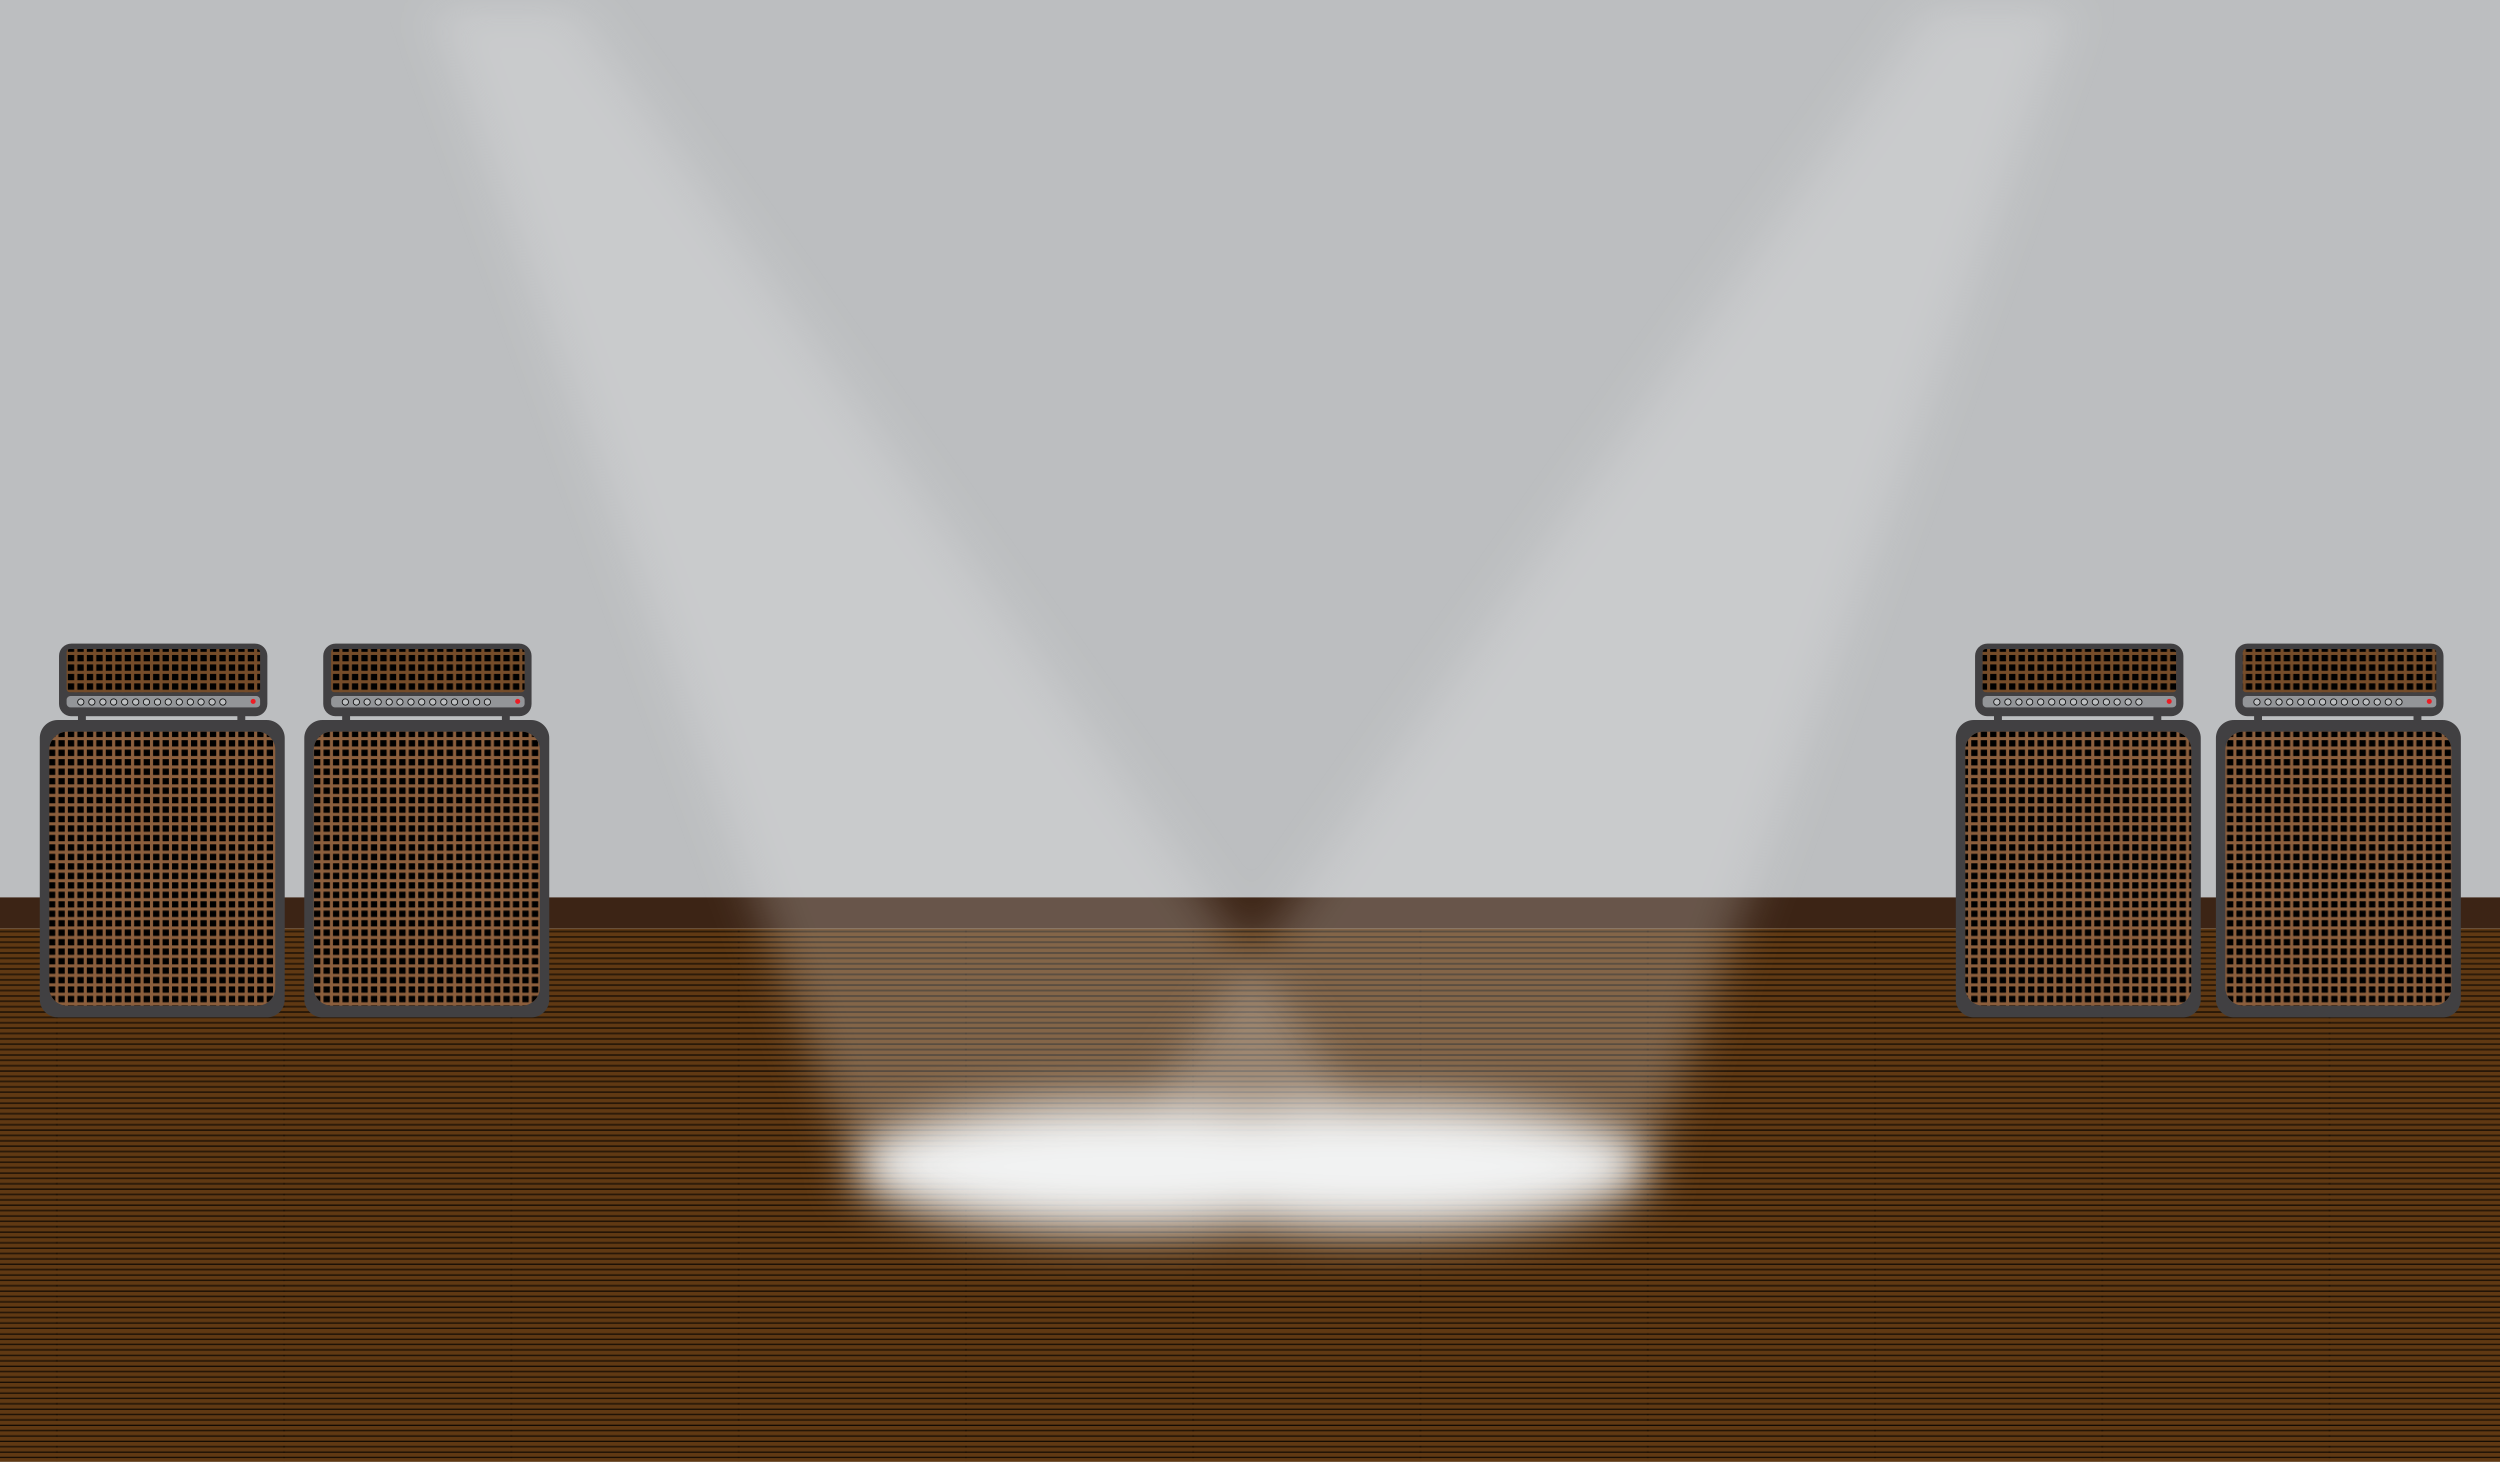
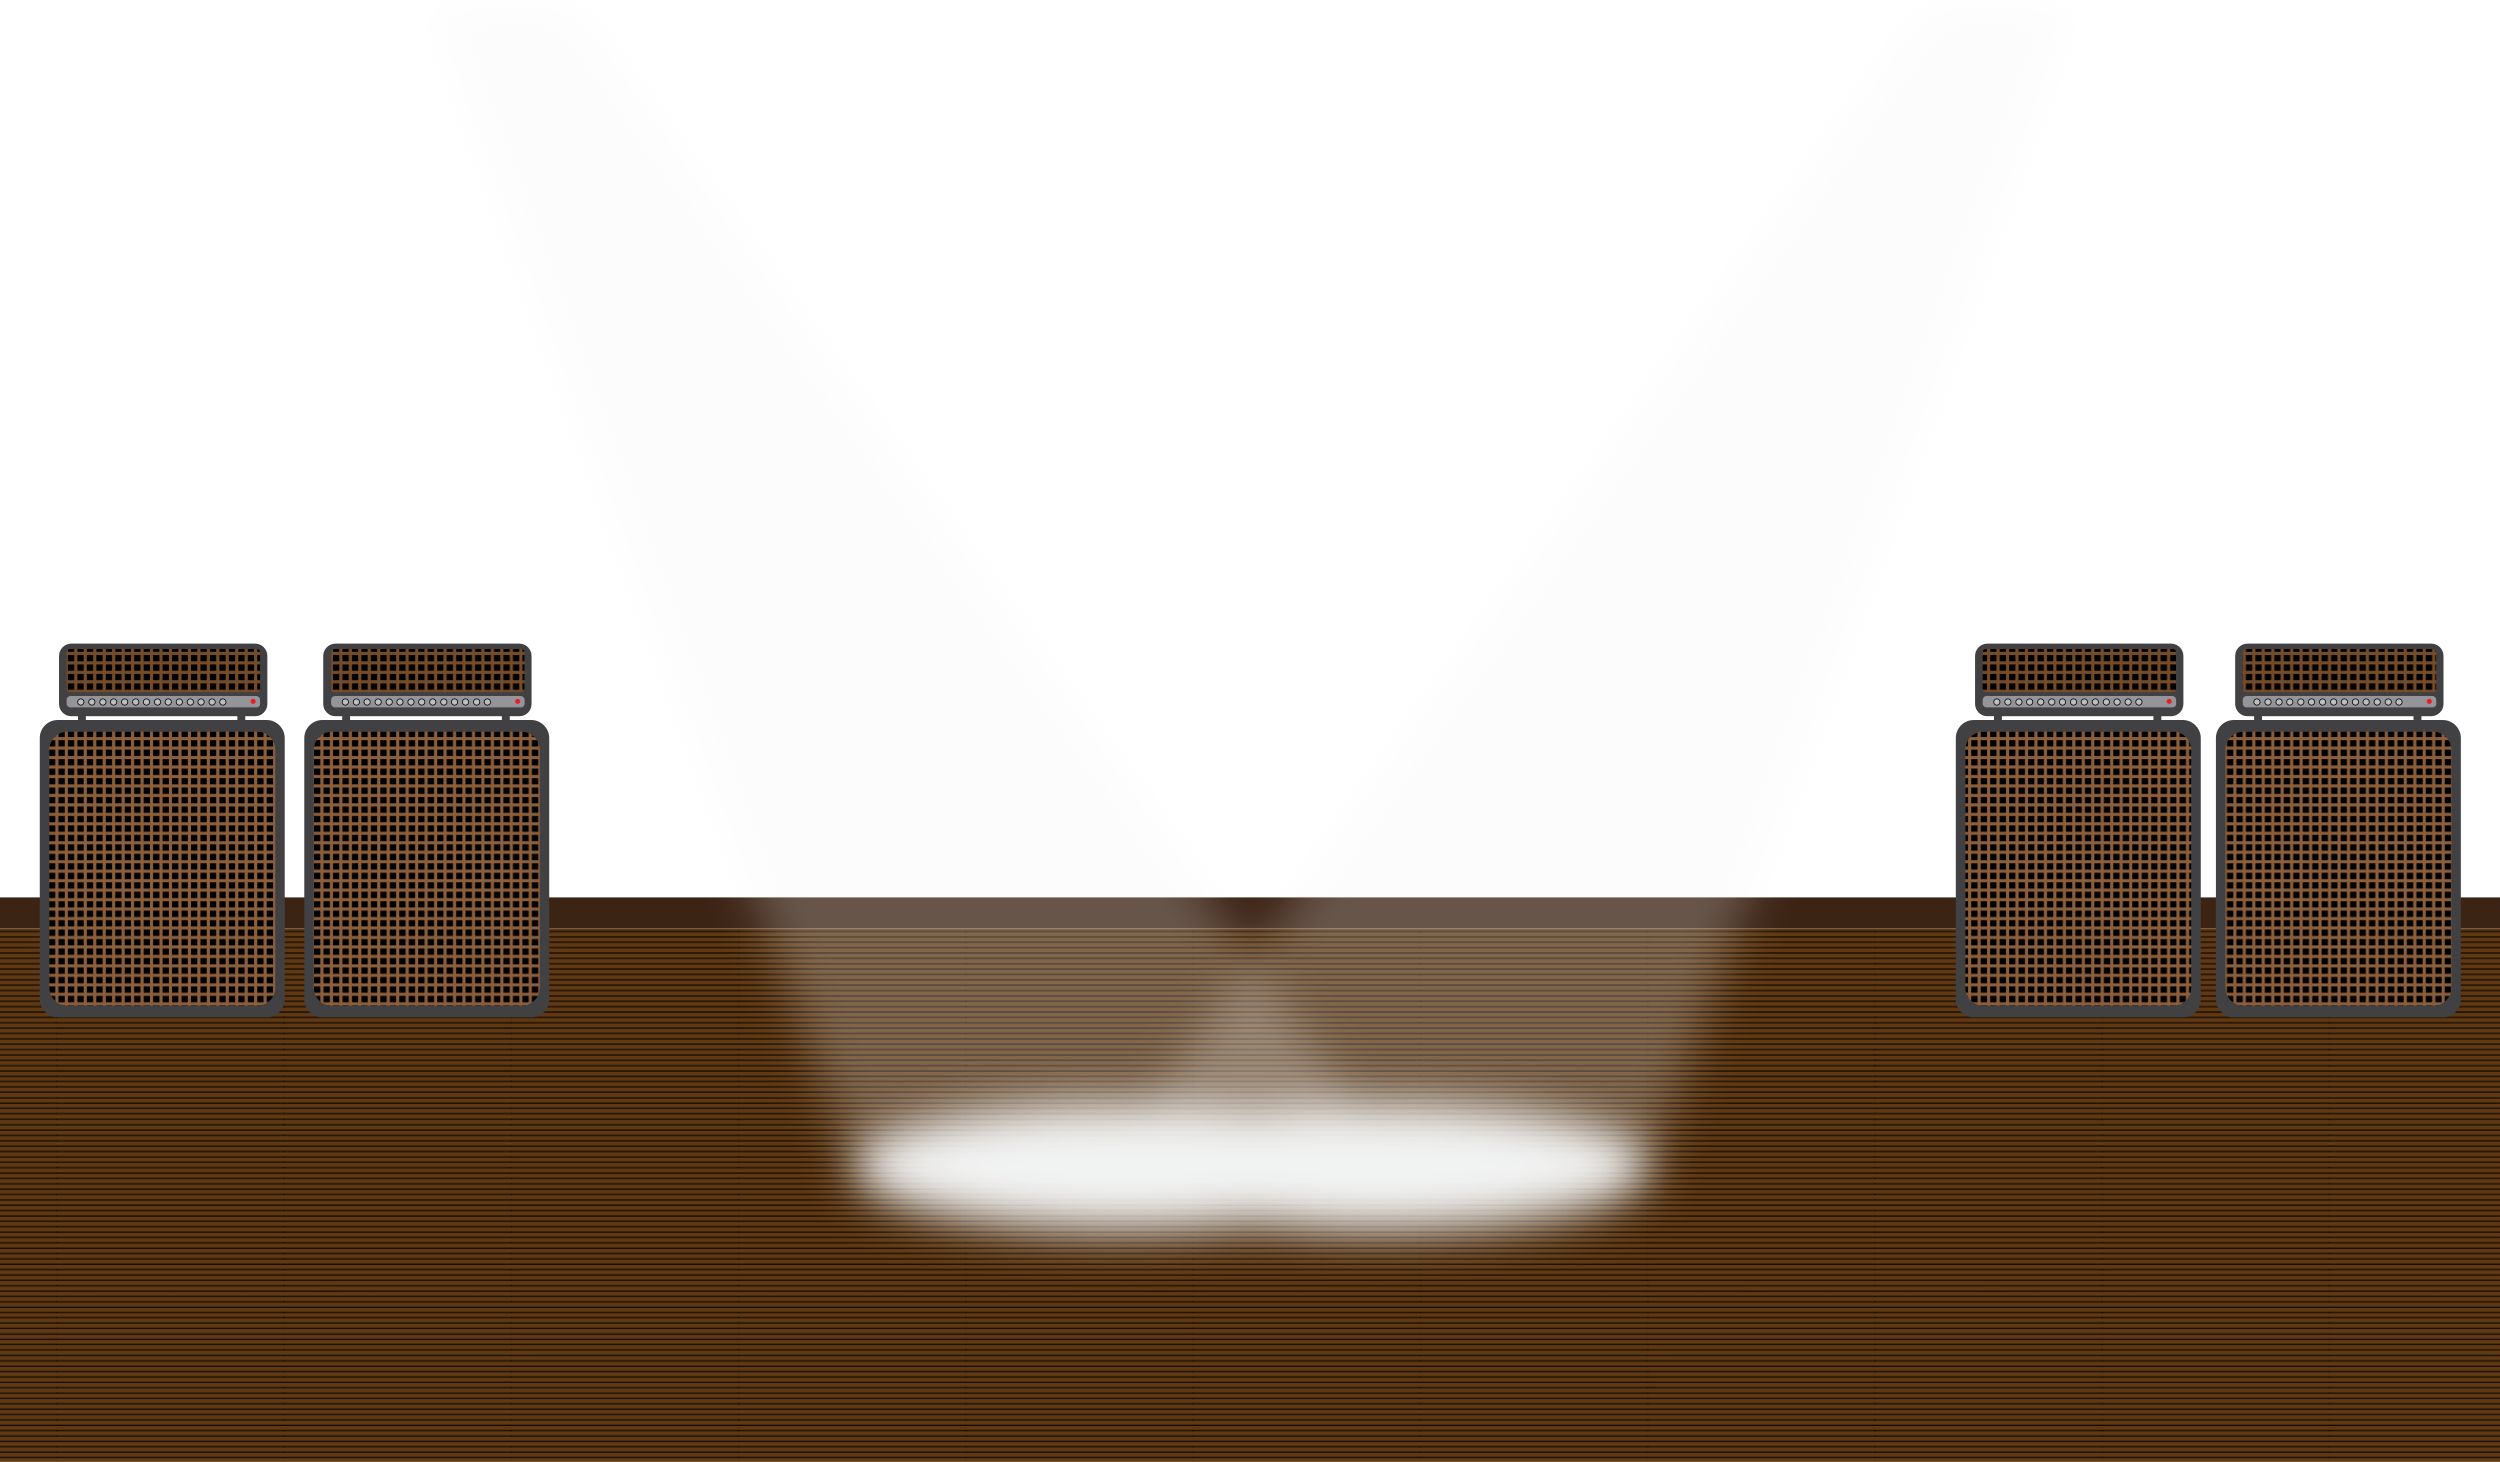
<svg xmlns="http://www.w3.org/2000/svg" version="1.1" x="0px" y="0px" viewBox="0 0 792 463.1" enable-background="new 0 0 792 463.1" xml:space="preserve">
  <filter id="AI_GaussianBlur_7">
    <feGaussianBlur stdDeviation="7" />
  </filter>
  <pattern x="90" y="-90" width="72" height="72" patternUnits="userSpaceOnUse" id="USGS_7_Vineyard" viewBox="71.5 -72 72 72" overflow="visible">
    <g>
      <polygon fill="none" points="71.5,-72 143.5,-72 143.5,0 71.5,0   " />
      <g>
        <line fill="none" stroke="#000000" stroke-width="2" stroke-dasharray="2,1" x1="72" y1="-1.5" x2="144" y2="-1.5" />
        <line fill="none" stroke="#000000" stroke-width="2" stroke-dasharray="2,1" x1="72" y1="-4.5" x2="144" y2="-4.5" />
        <line fill="none" stroke="#000000" stroke-width="2" stroke-dasharray="2,1" x1="72" y1="-7.5" x2="144" y2="-7.5" />
        <line fill="none" stroke="#000000" stroke-width="2" stroke-dasharray="2,1" x1="72" y1="-10.5" x2="144" y2="-10.5" />
        <line fill="none" stroke="#000000" stroke-width="2" stroke-dasharray="2,1" x1="72" y1="-13.5" x2="144" y2="-13.5" />
        <line fill="none" stroke="#000000" stroke-width="2" stroke-dasharray="2,1" x1="72" y1="-16.5" x2="144" y2="-16.5" />
        <line fill="none" stroke="#000000" stroke-width="2" stroke-dasharray="2,1" x1="72" y1="-19.5" x2="144" y2="-19.5" />
        <line fill="none" stroke="#000000" stroke-width="2" stroke-dasharray="2,1" x1="72" y1="-22.5" x2="144" y2="-22.5" />
        <line fill="none" stroke="#000000" stroke-width="2" stroke-dasharray="2,1" x1="72" y1="-25.5" x2="144" y2="-25.5" />
        <line fill="none" stroke="#000000" stroke-width="2" stroke-dasharray="2,1" x1="72" y1="-28.5" x2="144" y2="-28.5" />
        <line fill="none" stroke="#000000" stroke-width="2" stroke-dasharray="2,1" x1="72" y1="-31.5" x2="144" y2="-31.5" />
        <line fill="none" stroke="#000000" stroke-width="2" stroke-dasharray="2,1" x1="72" y1="-34.5" x2="144" y2="-34.5" />
        <line fill="none" stroke="#000000" stroke-width="2" stroke-dasharray="2,1" x1="72" y1="-37.5" x2="144" y2="-37.5" />
        <line fill="none" stroke="#000000" stroke-width="2" stroke-dasharray="2,1" x1="72" y1="-40.5" x2="144" y2="-40.5" />
        <line fill="none" stroke="#000000" stroke-width="2" stroke-dasharray="2,1" x1="72" y1="-43.5" x2="144" y2="-43.5" />
        <line fill="none" stroke="#000000" stroke-width="2" stroke-dasharray="2,1" x1="72" y1="-46.5" x2="144" y2="-46.5" />
        <line fill="none" stroke="#000000" stroke-width="2" stroke-dasharray="2,1" x1="72" y1="-49.5" x2="144" y2="-49.5" />
        <line fill="none" stroke="#000000" stroke-width="2" stroke-dasharray="2,1" x1="72" y1="-52.5" x2="144" y2="-52.5" />
        <line fill="none" stroke="#000000" stroke-width="2" stroke-dasharray="2,1" x1="72" y1="-55.5" x2="144" y2="-55.5" />
        <line fill="none" stroke="#000000" stroke-width="2" stroke-dasharray="2,1" x1="72" y1="-58.5" x2="144" y2="-58.5" />
        <line fill="none" stroke="#000000" stroke-width="2" stroke-dasharray="2,1" x1="72" y1="-61.5" x2="144" y2="-61.5" />
        <line fill="none" stroke="#000000" stroke-width="2" stroke-dasharray="2,1" x1="72" y1="-64.5" x2="144" y2="-64.5" />
        <line fill="none" stroke="#000000" stroke-width="2" stroke-dasharray="2,1" x1="72" y1="-67.5" x2="144" y2="-67.5" />
        <line fill="none" stroke="#000000" stroke-width="2" stroke-dasharray="2,1" x1="72" y1="-70.5" x2="144" y2="-70.5" />
      </g>
      <g>
        <line fill="none" stroke="#000000" stroke-width="2" stroke-dasharray="2,1" x1="0" y1="-1.5" x2="72" y2="-1.5" />
        <line fill="none" stroke="#000000" stroke-width="2" stroke-dasharray="2,1" x1="0" y1="-4.5" x2="72" y2="-4.5" />
        <line fill="none" stroke="#000000" stroke-width="2" stroke-dasharray="2,1" x1="0" y1="-7.5" x2="72" y2="-7.5" />
        <line fill="none" stroke="#000000" stroke-width="2" stroke-dasharray="2,1" x1="0" y1="-10.5" x2="72" y2="-10.5" />
        <line fill="none" stroke="#000000" stroke-width="2" stroke-dasharray="2,1" x1="0" y1="-13.5" x2="72" y2="-13.5" />
        <line fill="none" stroke="#000000" stroke-width="2" stroke-dasharray="2,1" x1="0" y1="-16.5" x2="72" y2="-16.5" />
        <line fill="none" stroke="#000000" stroke-width="2" stroke-dasharray="2,1" x1="0" y1="-19.5" x2="72" y2="-19.5" />
        <line fill="none" stroke="#000000" stroke-width="2" stroke-dasharray="2,1" x1="0" y1="-22.5" x2="72" y2="-22.5" />
        <line fill="none" stroke="#000000" stroke-width="2" stroke-dasharray="2,1" x1="0" y1="-25.5" x2="72" y2="-25.5" />
        <line fill="none" stroke="#000000" stroke-width="2" stroke-dasharray="2,1" x1="0" y1="-28.5" x2="72" y2="-28.5" />
        <line fill="none" stroke="#000000" stroke-width="2" stroke-dasharray="2,1" x1="0" y1="-31.5" x2="72" y2="-31.5" />
        <line fill="none" stroke="#000000" stroke-width="2" stroke-dasharray="2,1" x1="0" y1="-34.5" x2="72" y2="-34.5" />
        <line fill="none" stroke="#000000" stroke-width="2" stroke-dasharray="2,1" x1="0" y1="-37.5" x2="72" y2="-37.5" />
        <line fill="none" stroke="#000000" stroke-width="2" stroke-dasharray="2,1" x1="0" y1="-40.5" x2="72" y2="-40.5" />
        <line fill="none" stroke="#000000" stroke-width="2" stroke-dasharray="2,1" x1="0" y1="-43.5" x2="72" y2="-43.5" />
        <line fill="none" stroke="#000000" stroke-width="2" stroke-dasharray="2,1" x1="0" y1="-46.5" x2="72" y2="-46.5" />
        <line fill="none" stroke="#000000" stroke-width="2" stroke-dasharray="2,1" x1="0" y1="-49.5" x2="72" y2="-49.5" />
        <line fill="none" stroke="#000000" stroke-width="2" stroke-dasharray="2,1" x1="0" y1="-52.5" x2="72" y2="-52.5" />
        <line fill="none" stroke="#000000" stroke-width="2" stroke-dasharray="2,1" x1="0" y1="-55.5" x2="72" y2="-55.5" />
        <line fill="none" stroke="#000000" stroke-width="2" stroke-dasharray="2,1" x1="0" y1="-58.5" x2="72" y2="-58.5" />
        <line fill="none" stroke="#000000" stroke-width="2" stroke-dasharray="2,1" x1="0" y1="-61.5" x2="72" y2="-61.5" />
        <line fill="none" stroke="#000000" stroke-width="2" stroke-dasharray="2,1" x1="0" y1="-64.5" x2="72" y2="-64.5" />
        <line fill="none" stroke="#000000" stroke-width="2" stroke-dasharray="2,1" x1="0" y1="-67.5" x2="72" y2="-67.5" />
        <line fill="none" stroke="#000000" stroke-width="2" stroke-dasharray="2,1" x1="0" y1="-70.5" x2="72" y2="-70.5" />
      </g>
    </g>
  </pattern>
  <pattern x="90" y="-90" width="72" height="74.8" patternUnits="userSpaceOnUse" id="USGS_8_Sewage_Disposal" viewBox="72.2 -74.8 72 74.8" overflow="visible">
    <g>
      <polygon fill="none" points="72.2,-74.8 144.2,-74.8 144.2,0 72.2,0   " />
      <g>
        <line fill="none" stroke="#000000" stroke-width="0.3" stroke-linecap="square" x1="144.2" y1="-0.8" x2="216.2" y2="-0.8" />
        <line fill="none" stroke="#000000" stroke-width="0.3" stroke-linecap="square" x1="144.2" y1="-2.5" x2="216.2" y2="-2.5" />
        <line fill="none" stroke="#000000" stroke-width="0.3" stroke-linecap="square" x1="144.2" y1="-4.2" x2="216.2" y2="-4.2" />
        <line fill="none" stroke="#000000" stroke-width="0.3" stroke-linecap="square" x1="144.2" y1="-6" x2="216.2" y2="-6" />
        <line fill="none" stroke="#000000" stroke-width="0.3" stroke-linecap="square" x1="144.2" y1="-7.7" x2="216.2" y2="-7.7" />
        <line fill="none" stroke="#000000" stroke-width="0.3" stroke-linecap="square" x1="144.2" y1="-9.3" x2="216.2" y2="-9.3" />
        <line fill="none" stroke="#000000" stroke-width="0.3" stroke-linecap="square" x1="144.2" y1="-11" x2="216.2" y2="-11" />
        <line fill="none" stroke="#000000" stroke-width="0.3" stroke-linecap="square" x1="144.2" y1="-12.8" x2="216.2" y2="-12.8" />
        <line fill="none" stroke="#000000" stroke-width="0.3" stroke-linecap="square" x1="144.2" y1="-14.5" x2="216.2" y2="-14.5" />
        <line fill="none" stroke="#000000" stroke-width="0.3" stroke-linecap="square" x1="144.2" y1="-16.2" x2="216.2" y2="-16.2" />
        <line fill="none" stroke="#000000" stroke-width="0.3" stroke-linecap="square" x1="144.2" y1="-17.8" x2="216.2" y2="-17.8" />
        <line fill="none" stroke="#000000" stroke-width="0.3" stroke-linecap="square" x1="144.2" y1="-19.5" x2="216.2" y2="-19.5" />
        <line fill="none" stroke="#000000" stroke-width="0.3" stroke-linecap="square" x1="144.2" y1="-21.2" x2="216.2" y2="-21.2" />
        <line fill="none" stroke="#000000" stroke-width="0.3" stroke-linecap="square" x1="144.2" y1="-22.9" x2="216.2" y2="-22.9" />
        <line fill="none" stroke="#000000" stroke-width="0.3" stroke-linecap="square" x1="144.2" y1="-24.6" x2="216.2" y2="-24.6" />
        <line fill="none" stroke="#000000" stroke-width="0.3" stroke-linecap="square" x1="144.2" y1="-26.3" x2="216.2" y2="-26.3" />
        <line fill="none" stroke="#000000" stroke-width="0.3" stroke-linecap="square" x1="144.2" y1="-28" x2="216.2" y2="-28" />
        <line fill="none" stroke="#000000" stroke-width="0.3" stroke-linecap="square" x1="144.2" y1="-29.7" x2="216.2" y2="-29.7" />
        <line fill="none" stroke="#000000" stroke-width="0.3" stroke-linecap="square" x1="144.2" y1="-31.4" x2="216.2" y2="-31.4" />
        <line fill="none" stroke="#000000" stroke-width="0.3" stroke-linecap="square" x1="144.2" y1="-33.1" x2="216.2" y2="-33.1" />
        <line fill="none" stroke="#000000" stroke-width="0.3" stroke-linecap="square" x1="144.2" y1="-34.8" x2="216.2" y2="-34.8" />
        <line fill="none" stroke="#000000" stroke-width="0.3" stroke-linecap="square" x1="144.2" y1="-36.5" x2="216.2" y2="-36.5" />
        <line fill="none" stroke="#000000" stroke-width="0.3" stroke-linecap="square" x1="144.2" y1="-38.2" x2="216.2" y2="-38.2" />
        <line fill="none" stroke="#000000" stroke-width="0.3" stroke-linecap="square" x1="144.2" y1="-39.9" x2="216.2" y2="-39.9" />
        <line fill="none" stroke="#000000" stroke-width="0.3" stroke-linecap="square" x1="144.2" y1="-41.6" x2="216.2" y2="-41.6" />
        <line fill="none" stroke="#000000" stroke-width="0.3" stroke-linecap="square" x1="144.2" y1="-43.3" x2="216.2" y2="-43.3" />
        <line fill="none" stroke="#000000" stroke-width="0.3" stroke-linecap="square" x1="144.2" y1="-45" x2="216.2" y2="-45" />
        <line fill="none" stroke="#000000" stroke-width="0.3" stroke-linecap="square" x1="144.2" y1="-46.7" x2="216.2" y2="-46.7" />
        <line fill="none" stroke="#000000" stroke-width="0.3" stroke-linecap="square" x1="144.2" y1="-48.4" x2="216.2" y2="-48.4" />
        <line fill="none" stroke="#000000" stroke-width="0.3" stroke-linecap="square" x1="144.2" y1="-50.1" x2="216.2" y2="-50.1" />
        <line fill="none" stroke="#000000" stroke-width="0.3" stroke-linecap="square" x1="144.2" y1="-51.8" x2="216.2" y2="-51.8" />
        <line fill="none" stroke="#000000" stroke-width="0.3" stroke-linecap="square" x1="144.2" y1="-53.5" x2="216.2" y2="-53.5" />
        <line fill="none" stroke="#000000" stroke-width="0.3" stroke-linecap="square" x1="144.2" y1="-55.2" x2="216.2" y2="-55.2" />
        <line fill="none" stroke="#000000" stroke-width="0.3" stroke-linecap="square" x1="144.2" y1="-56.9" x2="216.2" y2="-56.9" />
        <line fill="none" stroke="#000000" stroke-width="0.3" stroke-linecap="square" x1="144.2" y1="-58.6" x2="216.2" y2="-58.6" />
        <line fill="none" stroke="#000000" stroke-width="0.3" stroke-linecap="square" x1="144.2" y1="-60.3" x2="216.2" y2="-60.3" />
        <line fill="none" stroke="#000000" stroke-width="0.3" stroke-linecap="square" x1="144.2" y1="-62" x2="216.2" y2="-62" />
        <line fill="none" stroke="#000000" stroke-width="0.3" stroke-linecap="square" x1="144.2" y1="-63.7" x2="216.2" y2="-63.7" />
        <line fill="none" stroke="#000000" stroke-width="0.3" stroke-linecap="square" x1="144.2" y1="-65.4" x2="216.2" y2="-65.4" />
        <line fill="none" stroke="#000000" stroke-width="0.3" stroke-linecap="square" x1="144.2" y1="-67.1" x2="216.2" y2="-67.1" />
        <line fill="none" stroke="#000000" stroke-width="0.3" stroke-linecap="square" x1="144.2" y1="-68.8" x2="216.2" y2="-68.8" />
        <line fill="none" stroke="#000000" stroke-width="0.3" stroke-linecap="square" x1="144.2" y1="-70.5" x2="216.2" y2="-70.5" />
        <line fill="none" stroke="#000000" stroke-width="0.3" stroke-linecap="square" x1="144.2" y1="-72.2" x2="216.2" y2="-72.2" />
        <line fill="none" stroke="#000000" stroke-width="0.3" stroke-linecap="square" x1="144.2" y1="-73.9" x2="216.2" y2="-73.9" />
      </g>
      <g>
        <line fill="none" stroke="#000000" stroke-width="0.3" stroke-linecap="square" x1="72.2" y1="-0.8" x2="144.2" y2="-0.8" />
        <line fill="none" stroke="#000000" stroke-width="0.3" stroke-linecap="square" x1="72.2" y1="-2.5" x2="144.2" y2="-2.5" />
        <line fill="none" stroke="#000000" stroke-width="0.3" stroke-linecap="square" x1="72.2" y1="-4.2" x2="144.2" y2="-4.2" />
        <line fill="none" stroke="#000000" stroke-width="0.3" stroke-linecap="square" x1="72.2" y1="-6" x2="144.2" y2="-6" />
        <line fill="none" stroke="#000000" stroke-width="0.3" stroke-linecap="square" x1="72.2" y1="-7.7" x2="144.2" y2="-7.7" />
        <line fill="none" stroke="#000000" stroke-width="0.3" stroke-linecap="square" x1="72.2" y1="-9.3" x2="144.2" y2="-9.3" />
        <line fill="none" stroke="#000000" stroke-width="0.3" stroke-linecap="square" x1="72.2" y1="-11" x2="144.2" y2="-11" />
        <line fill="none" stroke="#000000" stroke-width="0.3" stroke-linecap="square" x1="72.2" y1="-12.8" x2="144.2" y2="-12.8" />
        <line fill="none" stroke="#000000" stroke-width="0.3" stroke-linecap="square" x1="72.2" y1="-14.5" x2="144.2" y2="-14.5" />
        <line fill="none" stroke="#000000" stroke-width="0.3" stroke-linecap="square" x1="72.2" y1="-16.2" x2="144.2" y2="-16.2" />
        <line fill="none" stroke="#000000" stroke-width="0.3" stroke-linecap="square" x1="72.2" y1="-17.8" x2="144.2" y2="-17.8" />
        <line fill="none" stroke="#000000" stroke-width="0.3" stroke-linecap="square" x1="72.2" y1="-19.5" x2="144.2" y2="-19.5" />
        <line fill="none" stroke="#000000" stroke-width="0.3" stroke-linecap="square" x1="72.2" y1="-21.2" x2="144.2" y2="-21.2" />
        <line fill="none" stroke="#000000" stroke-width="0.3" stroke-linecap="square" x1="72.2" y1="-22.9" x2="144.2" y2="-22.9" />
        <line fill="none" stroke="#000000" stroke-width="0.3" stroke-linecap="square" x1="72.2" y1="-24.6" x2="144.2" y2="-24.6" />
        <line fill="none" stroke="#000000" stroke-width="0.3" stroke-linecap="square" x1="72.2" y1="-26.3" x2="144.2" y2="-26.3" />
        <line fill="none" stroke="#000000" stroke-width="0.3" stroke-linecap="square" x1="72.2" y1="-28" x2="144.2" y2="-28" />
        <line fill="none" stroke="#000000" stroke-width="0.3" stroke-linecap="square" x1="72.2" y1="-29.7" x2="144.2" y2="-29.7" />
        <line fill="none" stroke="#000000" stroke-width="0.3" stroke-linecap="square" x1="72.2" y1="-31.4" x2="144.2" y2="-31.4" />
        <line fill="none" stroke="#000000" stroke-width="0.3" stroke-linecap="square" x1="72.2" y1="-33.1" x2="144.2" y2="-33.1" />
        <line fill="none" stroke="#000000" stroke-width="0.3" stroke-linecap="square" x1="72.2" y1="-34.8" x2="144.2" y2="-34.8" />
        <line fill="none" stroke="#000000" stroke-width="0.3" stroke-linecap="square" x1="72.2" y1="-36.5" x2="144.2" y2="-36.5" />
        <line fill="none" stroke="#000000" stroke-width="0.3" stroke-linecap="square" x1="72.2" y1="-38.2" x2="144.2" y2="-38.2" />
        <line fill="none" stroke="#000000" stroke-width="0.3" stroke-linecap="square" x1="72.2" y1="-39.9" x2="144.2" y2="-39.9" />
        <line fill="none" stroke="#000000" stroke-width="0.3" stroke-linecap="square" x1="72.2" y1="-41.6" x2="144.2" y2="-41.6" />
        <line fill="none" stroke="#000000" stroke-width="0.3" stroke-linecap="square" x1="72.2" y1="-43.3" x2="144.2" y2="-43.3" />
        <line fill="none" stroke="#000000" stroke-width="0.3" stroke-linecap="square" x1="72.2" y1="-45" x2="144.2" y2="-45" />
        <line fill="none" stroke="#000000" stroke-width="0.3" stroke-linecap="square" x1="72.2" y1="-46.7" x2="144.2" y2="-46.7" />
        <line fill="none" stroke="#000000" stroke-width="0.3" stroke-linecap="square" x1="72.2" y1="-48.4" x2="144.2" y2="-48.4" />
        <line fill="none" stroke="#000000" stroke-width="0.3" stroke-linecap="square" x1="72.2" y1="-50.1" x2="144.2" y2="-50.1" />
        <line fill="none" stroke="#000000" stroke-width="0.3" stroke-linecap="square" x1="72.2" y1="-51.8" x2="144.2" y2="-51.8" />
        <line fill="none" stroke="#000000" stroke-width="0.3" stroke-linecap="square" x1="72.2" y1="-53.5" x2="144.2" y2="-53.5" />
        <line fill="none" stroke="#000000" stroke-width="0.3" stroke-linecap="square" x1="72.2" y1="-55.2" x2="144.2" y2="-55.2" />
        <line fill="none" stroke="#000000" stroke-width="0.3" stroke-linecap="square" x1="72.2" y1="-56.9" x2="144.2" y2="-56.9" />
        <line fill="none" stroke="#000000" stroke-width="0.3" stroke-linecap="square" x1="72.2" y1="-58.6" x2="144.2" y2="-58.6" />
        <line fill="none" stroke="#000000" stroke-width="0.3" stroke-linecap="square" x1="72.2" y1="-60.3" x2="144.2" y2="-60.3" />
        <line fill="none" stroke="#000000" stroke-width="0.3" stroke-linecap="square" x1="72.2" y1="-62" x2="144.2" y2="-62" />
        <line fill="none" stroke="#000000" stroke-width="0.3" stroke-linecap="square" x1="72.2" y1="-63.7" x2="144.2" y2="-63.7" />
        <line fill="none" stroke="#000000" stroke-width="0.3" stroke-linecap="square" x1="72.2" y1="-65.4" x2="144.2" y2="-65.4" />
        <line fill="none" stroke="#000000" stroke-width="0.3" stroke-linecap="square" x1="72.2" y1="-67.1" x2="144.2" y2="-67.1" />
        <line fill="none" stroke="#000000" stroke-width="0.3" stroke-linecap="square" x1="72.2" y1="-68.8" x2="144.2" y2="-68.8" />
        <line fill="none" stroke="#000000" stroke-width="0.3" stroke-linecap="square" x1="72.2" y1="-70.5" x2="144.2" y2="-70.5" />
        <line fill="none" stroke="#000000" stroke-width="0.3" stroke-linecap="square" x1="72.2" y1="-72.2" x2="144.2" y2="-72.2" />
        <line fill="none" stroke="#000000" stroke-width="0.3" stroke-linecap="square" x1="72.2" y1="-73.9" x2="144.2" y2="-73.9" />
      </g>
      <g>
        <line fill="none" stroke="#000000" stroke-width="0.3" stroke-linecap="square" x1="0.2" y1="-0.8" x2="72.2" y2="-0.8" />
        <line fill="none" stroke="#000000" stroke-width="0.3" stroke-linecap="square" x1="0.2" y1="-2.5" x2="72.2" y2="-2.5" />
        <line fill="none" stroke="#000000" stroke-width="0.3" stroke-linecap="square" x1="0.2" y1="-4.2" x2="72.2" y2="-4.2" />
        <line fill="none" stroke="#000000" stroke-width="0.3" stroke-linecap="square" x1="0.2" y1="-6" x2="72.2" y2="-6" />
        <line fill="none" stroke="#000000" stroke-width="0.3" stroke-linecap="square" x1="0.2" y1="-7.7" x2="72.2" y2="-7.7" />
        <line fill="none" stroke="#000000" stroke-width="0.3" stroke-linecap="square" x1="0.2" y1="-9.3" x2="72.2" y2="-9.3" />
        <line fill="none" stroke="#000000" stroke-width="0.3" stroke-linecap="square" x1="0.2" y1="-11" x2="72.2" y2="-11" />
        <line fill="none" stroke="#000000" stroke-width="0.3" stroke-linecap="square" x1="0.2" y1="-12.8" x2="72.2" y2="-12.8" />
        <line fill="none" stroke="#000000" stroke-width="0.3" stroke-linecap="square" x1="0.2" y1="-14.5" x2="72.2" y2="-14.5" />
        <line fill="none" stroke="#000000" stroke-width="0.3" stroke-linecap="square" x1="0.2" y1="-16.2" x2="72.2" y2="-16.2" />
        <line fill="none" stroke="#000000" stroke-width="0.3" stroke-linecap="square" x1="0.2" y1="-17.8" x2="72.2" y2="-17.8" />
        <line fill="none" stroke="#000000" stroke-width="0.3" stroke-linecap="square" x1="0.2" y1="-19.5" x2="72.2" y2="-19.5" />
        <line fill="none" stroke="#000000" stroke-width="0.3" stroke-linecap="square" x1="0.2" y1="-21.2" x2="72.2" y2="-21.2" />
        <line fill="none" stroke="#000000" stroke-width="0.3" stroke-linecap="square" x1="0.2" y1="-22.9" x2="72.2" y2="-22.9" />
        <line fill="none" stroke="#000000" stroke-width="0.3" stroke-linecap="square" x1="0.2" y1="-24.6" x2="72.2" y2="-24.6" />
        <line fill="none" stroke="#000000" stroke-width="0.3" stroke-linecap="square" x1="0.2" y1="-26.3" x2="72.2" y2="-26.3" />
        <line fill="none" stroke="#000000" stroke-width="0.3" stroke-linecap="square" x1="0.2" y1="-28" x2="72.2" y2="-28" />
        <line fill="none" stroke="#000000" stroke-width="0.3" stroke-linecap="square" x1="0.2" y1="-29.7" x2="72.2" y2="-29.7" />
        <line fill="none" stroke="#000000" stroke-width="0.3" stroke-linecap="square" x1="0.2" y1="-31.4" x2="72.2" y2="-31.4" />
        <line fill="none" stroke="#000000" stroke-width="0.3" stroke-linecap="square" x1="0.2" y1="-33.1" x2="72.2" y2="-33.1" />
        <line fill="none" stroke="#000000" stroke-width="0.3" stroke-linecap="square" x1="0.2" y1="-34.8" x2="72.2" y2="-34.8" />
        <line fill="none" stroke="#000000" stroke-width="0.3" stroke-linecap="square" x1="0.2" y1="-36.5" x2="72.2" y2="-36.5" />
        <line fill="none" stroke="#000000" stroke-width="0.3" stroke-linecap="square" x1="0.2" y1="-38.2" x2="72.2" y2="-38.2" />
        <line fill="none" stroke="#000000" stroke-width="0.3" stroke-linecap="square" x1="0.2" y1="-39.9" x2="72.2" y2="-39.9" />
        <line fill="none" stroke="#000000" stroke-width="0.3" stroke-linecap="square" x1="0.2" y1="-41.6" x2="72.2" y2="-41.6" />
        <line fill="none" stroke="#000000" stroke-width="0.3" stroke-linecap="square" x1="0.2" y1="-43.3" x2="72.2" y2="-43.3" />
        <line fill="none" stroke="#000000" stroke-width="0.3" stroke-linecap="square" x1="0.2" y1="-45" x2="72.2" y2="-45" />
        <line fill="none" stroke="#000000" stroke-width="0.3" stroke-linecap="square" x1="0.2" y1="-46.7" x2="72.2" y2="-46.7" />
        <line fill="none" stroke="#000000" stroke-width="0.3" stroke-linecap="square" x1="0.2" y1="-48.4" x2="72.2" y2="-48.4" />
        <line fill="none" stroke="#000000" stroke-width="0.3" stroke-linecap="square" x1="0.2" y1="-50.1" x2="72.2" y2="-50.1" />
        <line fill="none" stroke="#000000" stroke-width="0.3" stroke-linecap="square" x1="0.2" y1="-51.8" x2="72.2" y2="-51.8" />
        <line fill="none" stroke="#000000" stroke-width="0.3" stroke-linecap="square" x1="0.2" y1="-53.5" x2="72.2" y2="-53.5" />
        <line fill="none" stroke="#000000" stroke-width="0.3" stroke-linecap="square" x1="0.2" y1="-55.2" x2="72.2" y2="-55.2" />
        <line fill="none" stroke="#000000" stroke-width="0.3" stroke-linecap="square" x1="0.2" y1="-56.9" x2="72.2" y2="-56.9" />
        <line fill="none" stroke="#000000" stroke-width="0.3" stroke-linecap="square" x1="0.2" y1="-58.6" x2="72.2" y2="-58.6" />
        <line fill="none" stroke="#000000" stroke-width="0.3" stroke-linecap="square" x1="0.2" y1="-60.3" x2="72.2" y2="-60.3" />
        <line fill="none" stroke="#000000" stroke-width="0.3" stroke-linecap="square" x1="0.2" y1="-62" x2="72.2" y2="-62" />
        <line fill="none" stroke="#000000" stroke-width="0.3" stroke-linecap="square" x1="0.2" y1="-63.7" x2="72.2" y2="-63.7" />
        <line fill="none" stroke="#000000" stroke-width="0.3" stroke-linecap="square" x1="0.2" y1="-65.4" x2="72.2" y2="-65.4" />
        <line fill="none" stroke="#000000" stroke-width="0.3" stroke-linecap="square" x1="0.2" y1="-67.1" x2="72.2" y2="-67.1" />
        <line fill="none" stroke="#000000" stroke-width="0.3" stroke-linecap="square" x1="0.2" y1="-68.8" x2="72.2" y2="-68.8" />
        <line fill="none" stroke="#000000" stroke-width="0.3" stroke-linecap="square" x1="0.2" y1="-70.5" x2="72.2" y2="-70.5" />
        <line fill="none" stroke="#000000" stroke-width="0.3" stroke-linecap="square" x1="0.2" y1="-72.2" x2="72.2" y2="-72.2" />
        <line fill="none" stroke="#000000" stroke-width="0.3" stroke-linecap="square" x1="0.2" y1="-73.9" x2="72.2" y2="-73.9" />
      </g>
    </g>
  </pattern>
-   <g id="background">
-     <rect y="-1" fill="#BCBEC0" width="792" height="463.1" />
+   <g id="background" display="none">
+     <rect y="-1" display="inline" fill="#BCBEC0" width="792" height="463.1" />
  </g>
  <g id="floor">
    <rect y="294.1" fill="#603913" width="792" height="169" />
    <rect y="294.1" fill="url(#USGS_8_Sewage_Disposal)" width="792" height="169" />
  </g>
  <g id="spacer">
    <rect y="284.3" fill="#3C2415" width="792" height="9.8" />
    <rect x="-44.3" y="153.7" fill="#3C2415" width="0.7" height="2" />
  </g>
  <g id="spots" filter="url(#AI_GaussianBlur_7)">
    <polygon opacity="0.24" fill="#F1F2F2" points="442.7,369 270,369 91.3,-124.3  " />
    <polygon opacity="0.24" fill="#F1F2F2" points="350.3,369 523,369 701.7,-124.3  " />
    <ellipse fill="#F1F2F2" cx="436.5" cy="369.7" rx="86.2" ry="20" />
    <ellipse fill="#F1F2F2" cx="356.5" cy="369.7" rx="86.2" ry="20" />
  </g>
  <g id="box">
    <path fill="#414042" d="M84.5,322.3H18.3c-3.1,0-5.7-2.6-5.7-5.7v-82.8c0-3.1,2.5-5.7,5.7-5.7h66.2c3.1,0,5.7,2.6,5.7,5.7v82.8   C90.2,319.8,87.7,322.3,84.5,322.3z" />
    <path fill="#8B5E3C" d="M81.5,318.6H21.3c-3.1,0-5.7-2.5-5.7-5.7v-75.4c0-3.1,2.6-5.7,5.7-5.7h60.2c3.1,0,5.7,2.6,5.7,5.7V313   C87.2,316.1,84.7,318.6,81.5,318.6z" />
    <path fill="url(#USGS_7_Vineyard)" d="M81.5,318.6H21.3c-3.1,0-5.7-2.5-5.7-5.7v-75.4c0-3.1,2.6-5.7,5.7-5.7h60.2   c3.1,0,5.7,2.6,5.7,5.7V313C87.2,316.1,84.7,318.6,81.5,318.6z" />
    <path fill="#414042" d="M168.3,322.3h-66.2c-3.1,0-5.7-2.6-5.7-5.7v-82.8c0-3.1,2.6-5.7,5.7-5.7h66.2c3.1,0,5.7,2.6,5.7,5.7v82.8   C174,319.8,171.4,322.3,168.3,322.3z" />
    <path fill="#8B5E3C" d="M165.3,318.6h-60.2c-3.1,0-5.7-2.5-5.7-5.7v-75.4c0-3.1,2.6-5.7,5.7-5.7h60.2c3.1,0,5.7,2.6,5.7,5.7V313   C171,316.1,168.4,318.6,165.3,318.6z" />
    <path fill="url(#USGS_7_Vineyard)" d="M165.3,318.6h-60.2c-3.1,0-5.7-2.5-5.7-5.7v-75.4c0-3.1,2.6-5.7,5.7-5.7h60.2   c3.1,0,5.7,2.6,5.7,5.7V313C171,316.1,168.4,318.6,165.3,318.6z" />
    <path fill="#414042" d="M773.9,322.3h-66.2c-3.1,0-5.7-2.6-5.7-5.7v-82.8c0-3.1,2.5-5.7,5.7-5.7h66.2c3.1,0,5.7,2.6,5.7,5.7v82.8   C779.6,319.8,777,322.3,773.9,322.3z" />
    <path fill="#8B5E3C" d="M770.9,318.6h-60.2c-3.1,0-5.7-2.5-5.7-5.7v-75.4c0-3.1,2.5-5.7,5.7-5.7h60.2c3.1,0,5.7,2.6,5.7,5.7V313   C776.6,316.1,774,318.6,770.9,318.6z" />
    <path fill="url(#USGS_7_Vineyard)" d="M770.9,318.6h-60.2c-3.1,0-5.7-2.5-5.7-5.7v-75.4c0-3.1,2.5-5.7,5.7-5.7h60.2   c3.1,0,5.7,2.6,5.7,5.7V313C776.6,316.1,774,318.6,770.9,318.6z" />
    <path fill="#414042" d="M691.5,322.3h-66.2c-3.1,0-5.7-2.6-5.7-5.7v-82.8c0-3.1,2.5-5.7,5.7-5.7h66.2c3.1,0,5.7,2.6,5.7,5.7v82.8   C697.2,319.8,694.7,322.3,691.5,322.3z" />
    <path fill="#8B5E3C" d="M688.5,318.6h-60.2c-3.1,0-5.7-2.5-5.7-5.7v-75.4c0-3.1,2.5-5.7,5.7-5.7h60.2c3.1,0,5.7,2.6,5.7,5.7V313   C694.2,316.1,691.7,318.6,688.5,318.6z" />
    <path fill="url(#USGS_7_Vineyard)" d="M688.5,318.6h-60.2c-3.1,0-5.7-2.5-5.7-5.7v-75.4c0-3.1,2.5-5.7,5.7-5.7h60.2   c3.1,0,5.7,2.6,5.7,5.7V313C694.2,316.1,691.7,318.6,688.5,318.6z" />
  </g>
  <g id="head">
    <path fill="#414042" d="M80.8,226.9H22.6c-2.2,0-3.9-1.8-3.9-3.9v-15.2c0-2.2,1.8-3.9,3.9-3.9h58.2c2.2,0,3.9,1.8,3.9,3.9V223   C84.7,225.2,82.9,226.9,80.8,226.9z" />
    <path fill="#754C29" d="M81.4,219.3H22.1c-0.6,0-1-0.5-1-1v-11.7c0-0.6,0.5-1,1-1h59.3c0.6,0,1,0.5,1,1v11.7   C82.5,218.8,82,219.3,81.4,219.3z" />
    <path fill="url(#USGS_7_Vineyard)" d="M81.4,219.3H22.1c-0.6,0-1-0.5-1-1v-11.7c0-0.6,0.5-1,1-1h59.3c0.6,0,1,0.5,1,1v11.7   C82.5,218.8,82,219.3,81.4,219.3z" />
    <path fill="#939598" d="M81.2,224.1H22.3c-0.7,0-1.2-0.6-1.2-1.2v-1.2c0-0.7,0.6-1.2,1.2-1.2h58.9c0.7,0,1.2,0.6,1.2,1.2v1.2   C82.5,223.6,81.9,224.1,81.2,224.1z" />
    <rect x="24.7" y="226.2" fill="#414042" width="2.5" height="2" />
    <rect x="75.2" y="226.2" fill="#414042" width="2.5" height="2" />
    <circle fill="#BCBEC0" stroke="#000000" stroke-width="0.25" cx="25.6" cy="222.4" r="1" />
    <circle fill="#BCBEC0" stroke="#000000" stroke-width="0.25" cx="29.1" cy="222.4" r="1" />
    <circle fill="#BCBEC0" stroke="#000000" stroke-width="0.25" cx="32.6" cy="222.4" r="1" />
    <circle fill="#BCBEC0" stroke="#000000" stroke-width="0.25" cx="36" cy="222.4" r="1" />
    <circle fill="#BCBEC0" stroke="#000000" stroke-width="0.25" cx="39.5" cy="222.4" r="1" />
    <circle fill="#BCBEC0" stroke="#000000" stroke-width="0.25" cx="43" cy="222.4" r="1" />
    <circle fill="#BCBEC0" stroke="#000000" stroke-width="0.25" cx="46.4" cy="222.4" r="1" />
    <circle fill="#BCBEC0" stroke="#000000" stroke-width="0.25" cx="49.9" cy="222.4" r="1" />
    <circle fill="#BCBEC0" stroke="#000000" stroke-width="0.25" cx="53.3" cy="222.4" r="1" />
    <circle fill="#BCBEC0" stroke="#000000" stroke-width="0.25" cx="56.8" cy="222.4" r="1" />
    <circle fill="#BCBEC0" stroke="#000000" stroke-width="0.25" cx="60.3" cy="222.4" r="1" />
    <circle fill="#BCBEC0" stroke="#000000" stroke-width="0.25" cx="63.7" cy="222.4" r="1" />
    <circle fill="#BCBEC0" stroke="#000000" stroke-width="0.25" cx="67.2" cy="222.4" r="1" />
    <circle fill="#BCBEC0" stroke="#000000" stroke-width="0.25" cx="70.6" cy="222.4" r="1" />
    <circle fill="#ED1C24" cx="80.2" cy="222.2" r="0.8" />
    <path fill="#414042" d="M164.5,226.9h-58.2c-2.2,0-3.9-1.8-3.9-3.9v-15.2c0-2.2,1.8-3.9,3.9-3.9h58.2c2.2,0,3.9,1.8,3.9,3.9V223   C168.4,225.2,166.7,226.9,164.5,226.9z" />
    <path fill="#754C29" d="M165.2,219.3h-59.3c-0.6,0-1-0.5-1-1v-11.7c0-0.6,0.5-1,1-1h59.3c0.6,0,1,0.5,1,1v11.7   C166.2,218.8,165.8,219.3,165.2,219.3z" />
    <path fill="url(#USGS_7_Vineyard)" d="M165.2,219.3h-59.3c-0.6,0-1-0.5-1-1v-11.7c0-0.6,0.5-1,1-1h59.3c0.6,0,1,0.5,1,1v11.7   C166.2,218.8,165.8,219.3,165.2,219.3z" />
    <path fill="#939598" d="M165,224.1h-58.9c-0.7,0-1.2-0.6-1.2-1.2v-1.2c0-0.7,0.6-1.2,1.2-1.2H165c0.7,0,1.2,0.6,1.2,1.2v1.2   C166.2,223.6,165.7,224.1,165,224.1z" />
    <rect x="108.4" y="226.2" fill="#414042" width="2.5" height="2" />
    <rect x="159" y="226.2" fill="#414042" width="2.5" height="2" />
    <circle fill="#BCBEC0" stroke="#000000" stroke-width="0.25" cx="109.4" cy="222.4" r="1" />
    <circle fill="#BCBEC0" stroke="#000000" stroke-width="0.25" cx="112.9" cy="222.4" r="1" />
    <circle fill="#BCBEC0" stroke="#000000" stroke-width="0.25" cx="116.3" cy="222.4" r="1" />
    <circle fill="#BCBEC0" stroke="#000000" stroke-width="0.25" cx="119.8" cy="222.4" r="1" />
    <circle fill="#BCBEC0" stroke="#000000" stroke-width="0.25" cx="123.3" cy="222.4" r="1" />
    <circle fill="#BCBEC0" stroke="#000000" stroke-width="0.25" cx="126.7" cy="222.4" r="1" />
    <circle fill="#BCBEC0" stroke="#000000" stroke-width="0.25" cx="130.2" cy="222.4" r="1" />
    <circle fill="#BCBEC0" stroke="#000000" stroke-width="0.25" cx="133.6" cy="222.4" r="1" />
    <circle fill="#BCBEC0" stroke="#000000" stroke-width="0.25" cx="137.1" cy="222.4" r="1" />
    <circle fill="#BCBEC0" stroke="#000000" stroke-width="0.25" cx="140.6" cy="222.4" r="1" />
    <circle fill="#BCBEC0" stroke="#000000" stroke-width="0.25" cx="144" cy="222.4" r="1" />
    <circle fill="#BCBEC0" stroke="#000000" stroke-width="0.25" cx="147.5" cy="222.4" r="1" />
    <circle fill="#BCBEC0" stroke="#000000" stroke-width="0.25" cx="151" cy="222.4" r="1" />
    <circle fill="#BCBEC0" stroke="#000000" stroke-width="0.25" cx="154.4" cy="222.4" r="1" />
    <circle fill="#ED1C24" cx="164" cy="222.2" r="0.8" />
    <path fill="#414042" d="M770.1,226.9H712c-2.2,0-3.9-1.8-3.9-3.9v-15.2c0-2.2,1.8-3.9,3.9-3.9h58.2c2.2,0,3.9,1.8,3.9,3.9V223   C774.1,225.2,772.3,226.9,770.1,226.9z" />
    <path fill="#754C29" d="M770.8,219.3h-59.3c-0.6,0-1-0.5-1-1v-11.7c0-0.6,0.5-1,1-1h59.3c0.6,0,1,0.5,1,1v11.7   C771.9,218.8,771.4,219.3,770.8,219.3z" />
    <path fill="url(#USGS_7_Vineyard)" d="M770.8,219.3h-59.3c-0.6,0-1-0.5-1-1v-11.7c0-0.6,0.5-1,1-1h59.3c0.6,0,1,0.5,1,1v11.7   C771.9,218.8,771.4,219.3,770.8,219.3z" />
    <path fill="#939598" d="M770.6,224.1h-58.9c-0.7,0-1.2-0.6-1.2-1.2v-1.2c0-0.7,0.6-1.2,1.2-1.2h58.9c0.7,0,1.2,0.6,1.2,1.2v1.2   C771.9,223.6,771.3,224.1,770.6,224.1z" />
    <rect x="714.1" y="226.2" fill="#414042" width="2.5" height="2" />
    <rect x="764.6" y="226.2" fill="#414042" width="2.5" height="2" />
    <circle fill="#BCBEC0" stroke="#000000" stroke-width="0.25" cx="715" cy="222.4" r="1" />
    <circle fill="#BCBEC0" stroke="#000000" stroke-width="0.25" cx="718.5" cy="222.4" r="1" />
    <circle fill="#BCBEC0" stroke="#000000" stroke-width="0.25" cx="722" cy="222.4" r="1" />
    <circle fill="#BCBEC0" stroke="#000000" stroke-width="0.25" cx="725.4" cy="222.4" r="1" />
    <circle fill="#BCBEC0" stroke="#000000" stroke-width="0.25" cx="728.9" cy="222.4" r="1" />
    <circle fill="#BCBEC0" stroke="#000000" stroke-width="0.25" cx="732.3" cy="222.4" r="1" />
    <circle fill="#BCBEC0" stroke="#000000" stroke-width="0.25" cx="735.8" cy="222.4" r="1" />
    <circle fill="#BCBEC0" stroke="#000000" stroke-width="0.25" cx="739.3" cy="222.4" r="1" />
    <circle fill="#BCBEC0" stroke="#000000" stroke-width="0.25" cx="742.7" cy="222.4" r="1" />
    <circle fill="#BCBEC0" stroke="#000000" stroke-width="0.25" cx="746.2" cy="222.4" r="1" />
    <circle fill="#BCBEC0" stroke="#000000" stroke-width="0.25" cx="749.6" cy="222.4" r="1" />
    <circle fill="#BCBEC0" stroke="#000000" stroke-width="0.25" cx="753.1" cy="222.4" r="1" />
    <circle fill="#BCBEC0" stroke="#000000" stroke-width="0.25" cx="756.6" cy="222.4" r="1" />
    <circle fill="#BCBEC0" stroke="#000000" stroke-width="0.25" cx="760" cy="222.4" r="1" />
    <circle fill="#ED1C24" cx="769.6" cy="222.2" r="0.8" />
    <path fill="#414042" d="M687.8,226.9h-58.2c-2.2,0-3.9-1.8-3.9-3.9v-15.2c0-2.2,1.8-3.9,3.9-3.9h58.2c2.2,0,3.9,1.8,3.9,3.9V223   C691.7,225.2,689.9,226.9,687.8,226.9z" />
    <path fill="#754C29" d="M688.4,219.3h-59.3c-0.6,0-1-0.5-1-1v-11.7c0-0.6,0.5-1,1-1h59.3c0.6,0,1,0.5,1,1v11.7   C689.5,218.8,689,219.3,688.4,219.3z" />
    <path fill="url(#USGS_7_Vineyard)" d="M688.4,219.3h-59.3c-0.6,0-1-0.5-1-1v-11.7c0-0.6,0.5-1,1-1h59.3c0.6,0,1,0.5,1,1v11.7   C689.5,218.8,689,219.3,688.4,219.3z" />
    <path fill="#939598" d="M688.2,224.1h-58.9c-0.7,0-1.2-0.6-1.2-1.2v-1.2c0-0.7,0.6-1.2,1.2-1.2h58.9c0.7,0,1.2,0.6,1.2,1.2v1.2   C689.5,223.6,688.9,224.1,688.2,224.1z" />
    <rect x="631.7" y="226.2" fill="#414042" width="2.5" height="2" />
    <rect x="682.2" y="226.2" fill="#414042" width="2.5" height="2" />
    <circle fill="#BCBEC0" stroke="#000000" stroke-width="0.25" cx="632.6" cy="222.4" r="1" />
    <circle fill="#BCBEC0" stroke="#000000" stroke-width="0.25" cx="636.1" cy="222.4" r="1" />
    <circle fill="#BCBEC0" stroke="#000000" stroke-width="0.25" cx="639.6" cy="222.4" r="1" />
    <circle fill="#BCBEC0" stroke="#000000" stroke-width="0.25" cx="643" cy="222.4" r="1" />
    <circle fill="#BCBEC0" stroke="#000000" stroke-width="0.25" cx="646.5" cy="222.4" r="1" />
    <circle fill="#BCBEC0" stroke="#000000" stroke-width="0.25" cx="650" cy="222.4" r="1" />
    <circle fill="#BCBEC0" stroke="#000000" stroke-width="0.25" cx="653.4" cy="222.4" r="1" />
    <circle fill="#BCBEC0" stroke="#000000" stroke-width="0.25" cx="656.9" cy="222.4" r="1" />
    <circle fill="#BCBEC0" stroke="#000000" stroke-width="0.25" cx="660.3" cy="222.4" r="1" />
    <circle fill="#BCBEC0" stroke="#000000" stroke-width="0.25" cx="663.8" cy="222.4" r="1" />
    <circle fill="#BCBEC0" stroke="#000000" stroke-width="0.25" cx="667.3" cy="222.4" r="1" />
    <circle fill="#BCBEC0" stroke="#000000" stroke-width="0.25" cx="670.7" cy="222.4" r="1" />
    <circle fill="#BCBEC0" stroke="#000000" stroke-width="0.25" cx="674.2" cy="222.4" r="1" />
    <circle fill="#BCBEC0" stroke="#000000" stroke-width="0.25" cx="677.6" cy="222.4" r="1" />
    <circle fill="#ED1C24" cx="687.2" cy="222.2" r="0.8" />
  </g>
</svg>
